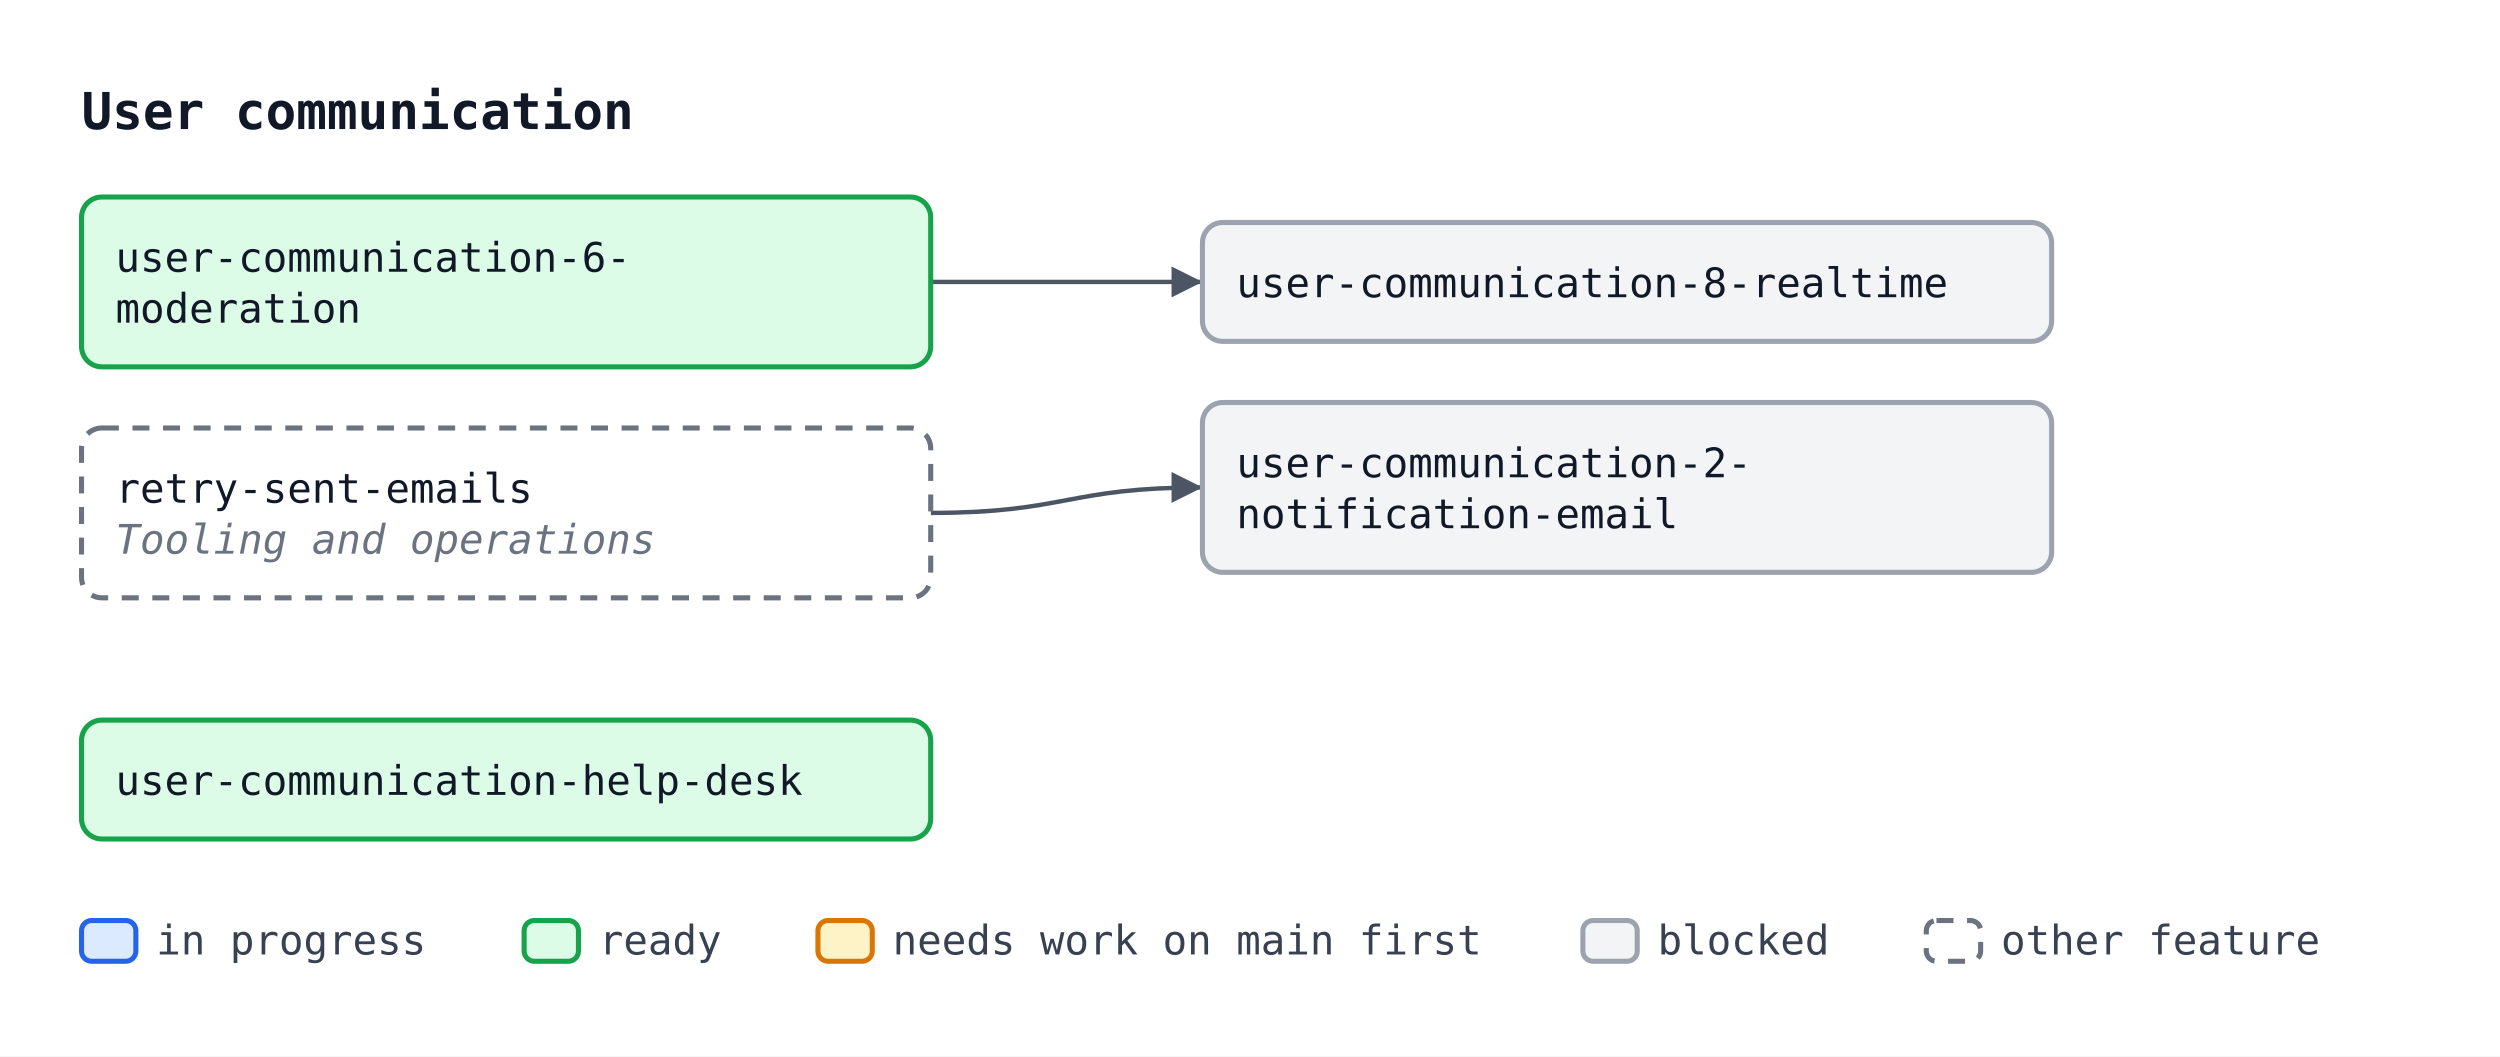
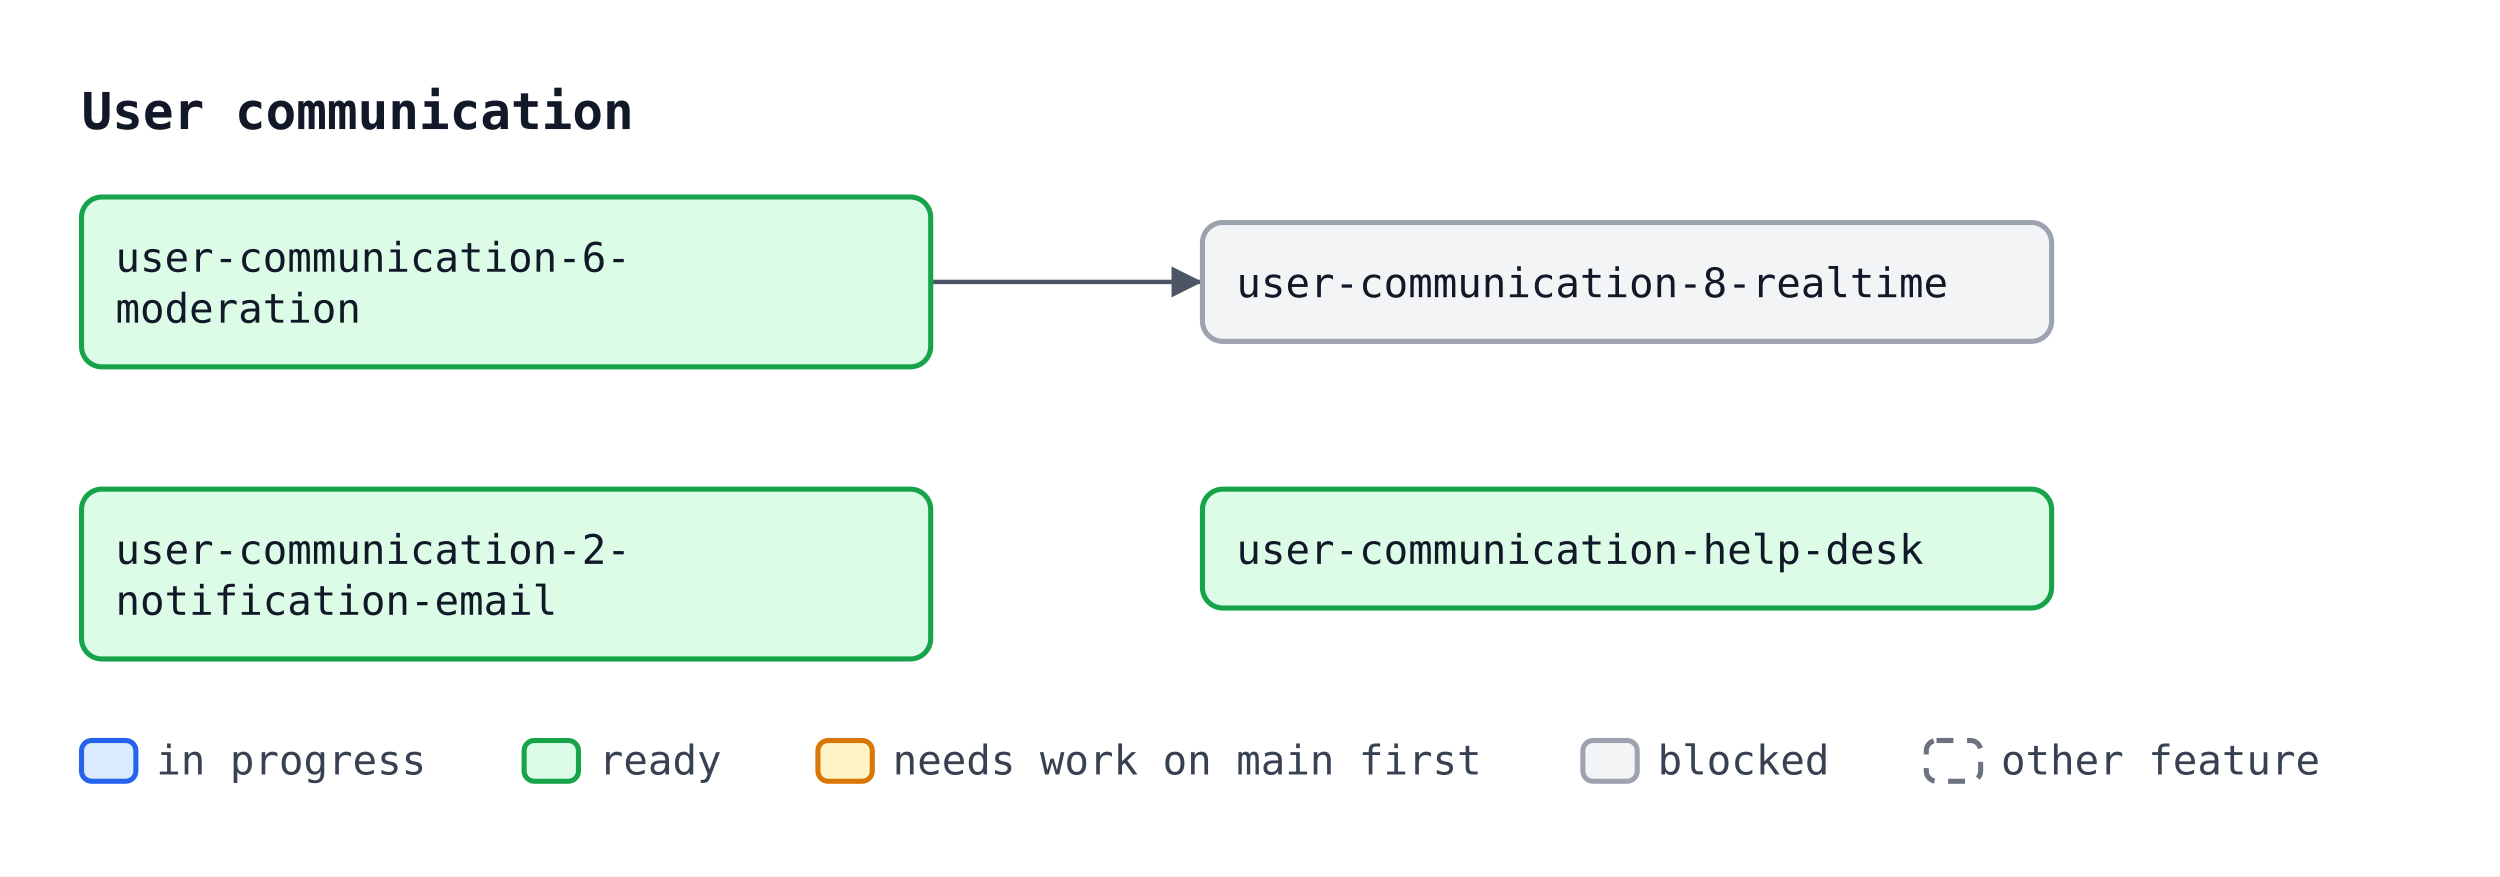
- <svg xmlns="http://www.w3.org/2000/svg" width="736" height="311" viewBox="0 0 736 311" font-family="ui-monospace, SFMono-Regular, Menlo, Consolas, monospace" font-size="12">
+ <svg xmlns="http://www.w3.org/2000/svg" width="736" height="258" viewBox="0 0 736 258" font-family="ui-monospace, SFMono-Regular, Menlo, Consolas, monospace" font-size="12">
  <defs>
    <marker id="arrow" viewBox="0 0 10 10" refX="10" refY="5" markerWidth="7" markerHeight="7" orient="auto-start-reverse">
      <path d="M0,0 L10,5 L0,10 z" fill="#4b5563" />
    </marker>
  </defs>
-   <rect width="736" height="311" fill="#ffffff" />
+   <rect width="736" height="258" fill="#ffffff" />
  <text x="24" y="38" font-size="15" font-weight="bold" fill="#111827">User communication</text>
-   <path d="M274.0,151.0 C314.0,151.0 314.0,143.5 354.0,143.5" fill="none" stroke="#4b5563" stroke-width="1.3" marker-end="url(#arrow)" />
  <path d="M274.0,83.0 C314.0,83.0 314.0,83.0 354.0,83.0" fill="none" stroke="#4b5563" stroke-width="1.3" marker-end="url(#arrow)" />
-   <rect x="354.0" y="118.5" width="250" height="50" rx="6" fill="#f3f4f6" stroke="#9ca3af" stroke-width="1.5" />
-   <text x="364.0" y="140.5" fill="#111827">user-communication-2-</text>
-   <text x="364.0" y="155.5" fill="#111827">notification-email</text>
  <rect x="24.0" y="58.0" width="250" height="50" rx="6" fill="#dcfce7" stroke="#16a34a" stroke-width="1.5" />
  <text x="34.0" y="80.0" fill="#111827">user-communication-6-</text>
  <text x="34.0" y="95.0" fill="#111827">moderation</text>
  <rect x="354.0" y="65.5" width="250" height="35" rx="6" fill="#f3f4f6" stroke="#9ca3af" stroke-width="1.5" />
  <text x="364.0" y="87.5" fill="#111827">user-communication-8-realtime</text>
-   <rect x="24.0" y="126.0" width="250" height="50" rx="6" fill="#ffffff" stroke="#6b7280" stroke-width="1.5" stroke-dasharray="5 4" />
-   <text x="34.0" y="148.0" fill="#111827">retry-sent-emails</text>
-   <text x="34.0" y="163.0" fill="#6b7280" font-style="italic">Tooling and operations</text>
-   <rect x="24.0" y="212.0" width="250" height="35" rx="6" fill="#dcfce7" stroke="#16a34a" stroke-width="1.5" />
-   <text x="34.0" y="234.0" fill="#111827">user-communication-help-desk</text>
-   <rect x="24.0" y="271" width="16" height="12" rx="3" fill="#dbeafe" stroke="#2563eb" stroke-width="1.5" />
-   <text x="46.0" y="281" fill="#374151">in progress</text>
-   <rect x="154.3" y="271" width="16" height="12" rx="3" fill="#dcfce7" stroke="#16a34a" stroke-width="1.5" />
-   <text x="176.3" y="281" fill="#374151">ready</text>
-   <rect x="240.8" y="271" width="16" height="12" rx="3" fill="#fef3c7" stroke="#d97706" stroke-width="1.5" />
-   <text x="262.8" y="281" fill="#374151">needs work on main first</text>
-   <rect x="466.0" y="271" width="16" height="12" rx="3" fill="#f3f4f6" stroke="#9ca3af" stroke-width="1.5" />
-   <text x="488.0" y="281" fill="#374151">blocked</text>
-   <rect x="567.1" y="271" width="16" height="12" rx="3" fill="#ffffff" stroke="#6b7280" stroke-width="1.5" stroke-dasharray="5 4" />
-   <text x="589.1" y="281" fill="#374151">other feature</text>
+   <rect x="24.0" y="144.0" width="250" height="50" rx="6" fill="#dcfce7" stroke="#16a34a" stroke-width="1.5" />
+   <text x="34.0" y="166.0" fill="#111827">user-communication-2-</text>
+   <text x="34.0" y="181.0" fill="#111827">notification-email</text>
+   <rect x="354.0" y="144.0" width="250" height="35" rx="6" fill="#dcfce7" stroke="#16a34a" stroke-width="1.5" />
+   <text x="364.0" y="166.0" fill="#111827">user-communication-help-desk</text>
+   <rect x="24.0" y="218" width="16" height="12" rx="3" fill="#dbeafe" stroke="#2563eb" stroke-width="1.5" />
+   <text x="46.0" y="228" fill="#374151">in progress</text>
+   <rect x="154.3" y="218" width="16" height="12" rx="3" fill="#dcfce7" stroke="#16a34a" stroke-width="1.5" />
+   <text x="176.3" y="228" fill="#374151">ready</text>
+   <rect x="240.8" y="218" width="16" height="12" rx="3" fill="#fef3c7" stroke="#d97706" stroke-width="1.5" />
+   <text x="262.8" y="228" fill="#374151">needs work on main first</text>
+   <rect x="466.0" y="218" width="16" height="12" rx="3" fill="#f3f4f6" stroke="#9ca3af" stroke-width="1.5" />
+   <text x="488.0" y="228" fill="#374151">blocked</text>
+   <rect x="567.1" y="218" width="16" height="12" rx="3" fill="#ffffff" stroke="#6b7280" stroke-width="1.5" stroke-dasharray="5 4" />
+   <text x="589.1" y="228" fill="#374151">other feature</text>
</svg>
